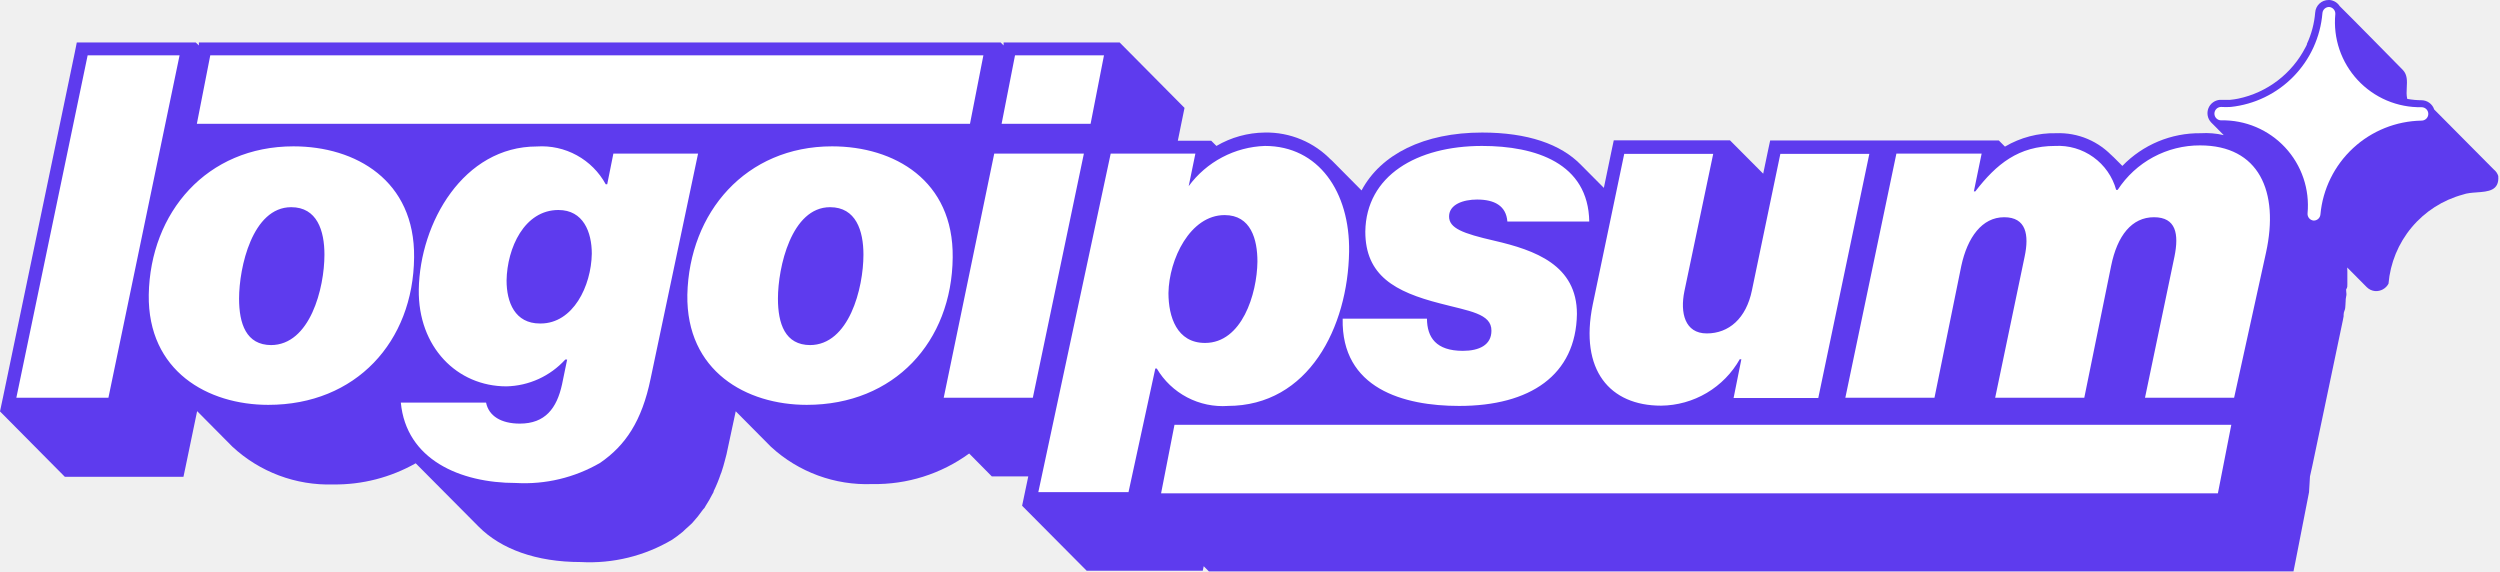
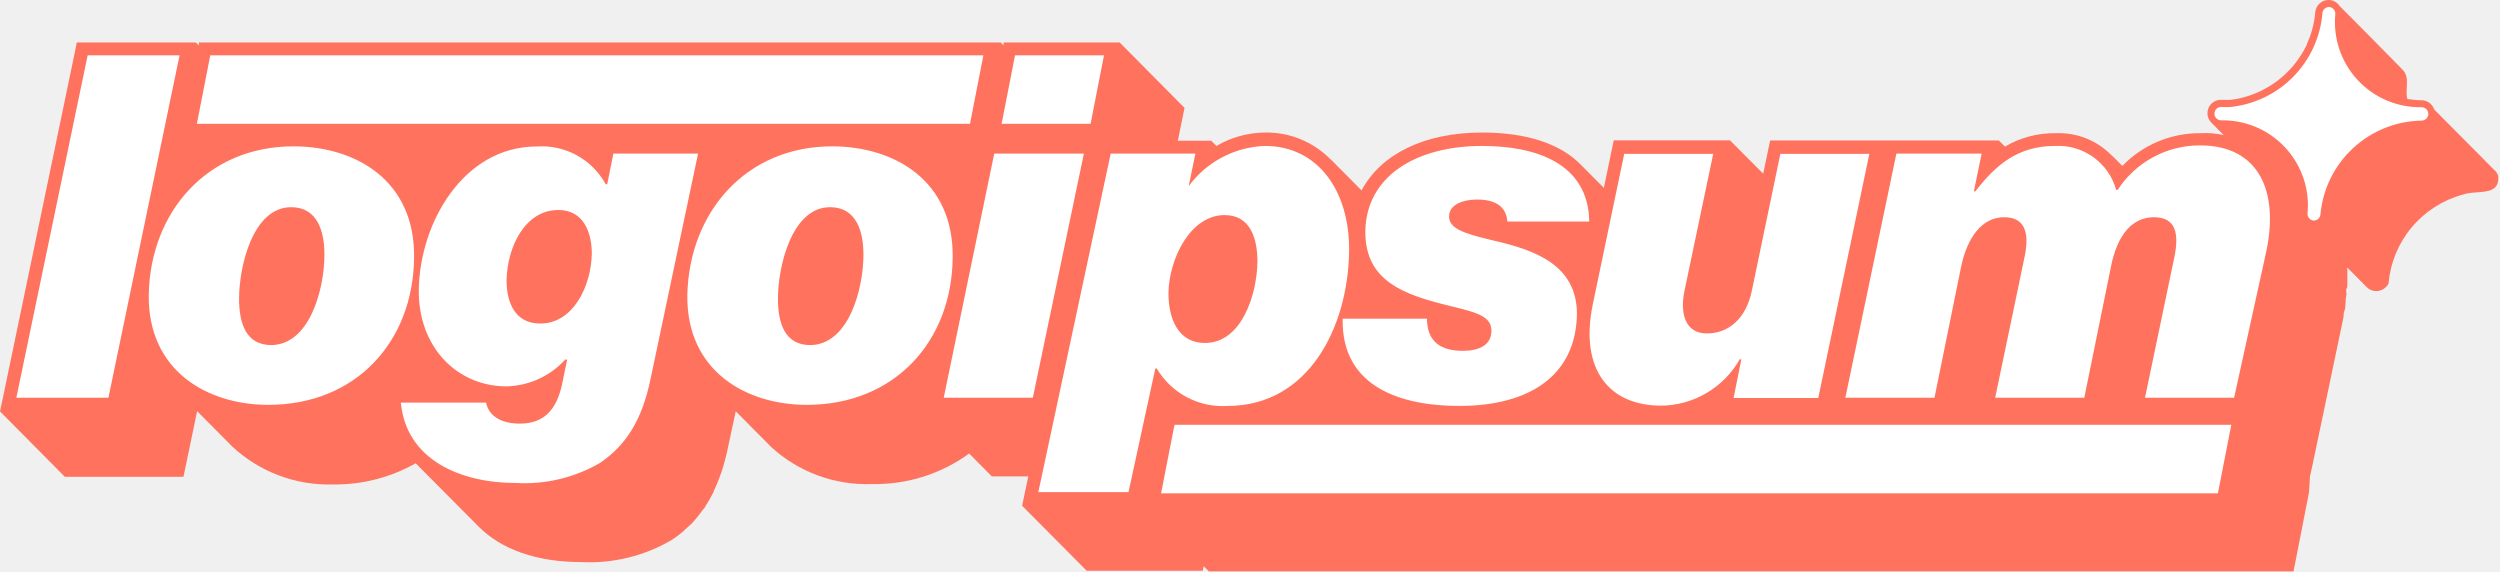
<svg xmlns="http://www.w3.org/2000/svg" id="logo-78" width="175" height="40" viewBox="0 0 175 40" fill="none">
-   <path class="ccustom" d="M170.394 7.664L174.568 11.867C174.714 11.983 174.822 12.14 174.878 12.317C174.963 13.351 174.18 13.408 173.38 13.466C173.034 13.491 172.685 13.516 172.402 13.621C170.998 14.001 169.746 14.803 168.815 15.919C167.883 17.035 167.318 18.411 167.195 19.859C167.105 20.027 166.969 20.164 166.802 20.256C166.636 20.347 166.447 20.389 166.257 20.375C166.037 20.356 165.831 20.259 165.675 20.103L164.305 18.724C164.315 18.818 164.315 18.912 164.315 18.987V19.897C164.315 19.954 164.317 20.01 164.31 20.065C164.301 20.127 164.28 20.189 164.231 20.253V20.338C164.231 20.381 164.236 20.421 164.241 20.462C164.251 20.545 164.262 20.631 164.231 20.75C164.201 20.862 164.198 20.992 164.194 21.109C164.193 21.178 164.191 21.242 164.184 21.294C164.174 21.367 164.174 21.445 164.168 21.522C164.162 21.595 164.15 21.667 164.118 21.735C164.074 21.831 164.059 21.922 164.055 22.014C164.052 22.058 164.052 22.103 164.052 22.148L163.996 22.439L161.867 32.589L161.698 33.349L161.632 34.456L160.694 39.249L160.544 40H84.625L84.259 39.634L84.193 39.953H76.069L71.548 35.403L71.979 33.349H69.428L67.842 31.745C65.875 33.178 63.493 33.928 61.06 33.884C58.444 33.987 55.894 33.049 53.968 31.276L51.501 28.79L50.966 31.285C50.901 31.642 50.816 31.979 50.722 32.308L50.638 32.617L50.497 33.068C50.486 33.107 50.47 33.144 50.45 33.18C50.311 33.594 50.145 33.998 49.953 34.39C49.958 34.405 49.958 34.422 49.953 34.437C49.928 34.489 49.9 34.539 49.869 34.587C49.727 34.867 49.571 35.14 49.4 35.403C49.368 35.451 49.34 35.502 49.315 35.553L49.212 35.666C48.983 35.995 48.732 36.308 48.462 36.604C48.387 36.678 48.313 36.748 48.238 36.816C48.161 36.886 48.083 36.955 48.002 37.026L47.795 37.223C47.665 37.331 47.532 37.436 47.396 37.536C47.284 37.619 47.17 37.699 47.054 37.777C45.121 38.922 42.891 39.467 40.647 39.343C37.552 39.343 35.075 38.443 33.508 36.867L29.099 32.43C27.338 33.426 25.344 33.938 23.321 33.912C20.713 33.992 18.178 33.042 16.266 31.266L13.799 28.78L13.002 32.617L12.842 33.377H4.54L0 28.799L0.235 27.692L5.225 3.724L5.375 2.974H13.705L13.921 3.18V2.974H70.047L70.253 3.18V2.974H78.377L82.917 7.552L82.692 8.649L82.448 9.85H84.784L85.15 10.216C86.178 9.613 87.345 9.29 88.537 9.278C89.413 9.26 90.282 9.427 91.09 9.766C91.898 10.105 92.626 10.61 93.227 11.248L93.105 11.107L95.309 13.33C96.651 10.807 99.662 9.278 103.752 9.278C106.923 9.278 109.259 10.084 110.675 11.548L112.27 13.152L112.805 10.572L112.964 9.822H121.097L123.424 12.158L123.752 10.582L123.912 9.831H139.916L140.347 10.263C141.431 9.623 142.672 9.298 143.931 9.325C144.688 9.295 145.442 9.434 146.14 9.73C146.837 10.027 147.46 10.475 147.964 11.041C147.938 11.012 147.913 10.982 147.888 10.953C147.843 10.899 147.798 10.847 147.75 10.798L148.565 11.614C149.275 10.878 150.129 10.296 151.072 9.902C152.016 9.509 153.03 9.312 154.052 9.325C154.595 9.291 155.137 9.337 155.663 9.46L154.775 8.565C154.654 8.435 154.572 8.274 154.539 8.1C154.506 7.926 154.523 7.746 154.587 7.581C154.652 7.417 154.762 7.273 154.905 7.169C155.048 7.064 155.217 7.001 155.394 6.989H156.107C156.299 6.97 156.49 6.942 156.679 6.904C157.676 6.695 158.614 6.266 159.425 5.65C160.237 5.033 160.901 4.244 161.37 3.34C161.411 3.27 161.448 3.198 161.482 3.124V3.077C161.805 2.382 162.001 1.636 162.064 0.872C162.08 0.635 162.187 0.413 162.361 0.251C162.535 0.089 162.764 -0.001 163.002 2.72188e-06H163.077C163.219 0.014 163.357 0.059 163.479 0.134C163.601 0.209 163.704 0.311 163.781 0.432C164.456 1.088 168.208 4.906 168.208 4.906C168.521 5.242 168.498 5.679 168.474 6.12C168.459 6.394 168.444 6.669 168.508 6.923C168.679 6.954 168.852 6.977 169.024 6.993C169.19 7.008 169.356 7.016 169.522 7.017C169.716 7.021 169.905 7.085 170.061 7.201C170.217 7.317 170.334 7.479 170.394 7.664Z" fill="#5e3bee" />
+   <path class="ccustom" d="M170.394 7.664L174.568 11.867C174.714 11.983 174.822 12.14 174.878 12.317C174.963 13.351 174.18 13.408 173.38 13.466C173.034 13.491 172.685 13.516 172.402 13.621C170.998 14.001 169.746 14.803 168.815 15.919C167.883 17.035 167.318 18.411 167.195 19.859C167.105 20.027 166.969 20.164 166.802 20.256C166.636 20.347 166.447 20.389 166.257 20.375C166.037 20.356 165.831 20.259 165.675 20.103L164.305 18.724C164.315 18.818 164.315 18.912 164.315 18.987V19.897C164.315 19.954 164.317 20.01 164.31 20.065C164.301 20.127 164.28 20.189 164.231 20.253V20.338C164.231 20.381 164.236 20.421 164.241 20.462C164.251 20.545 164.262 20.631 164.231 20.75C164.201 20.862 164.198 20.992 164.194 21.109C164.193 21.178 164.191 21.242 164.184 21.294C164.174 21.367 164.174 21.445 164.168 21.522C164.162 21.595 164.15 21.667 164.118 21.735C164.074 21.831 164.059 21.922 164.055 22.014C164.052 22.058 164.052 22.103 164.052 22.148L163.996 22.439L161.867 32.589L161.698 33.349L161.632 34.456L160.694 39.249L160.544 40H84.625L84.259 39.634L84.193 39.953H76.069L71.548 35.403L71.979 33.349H69.428L67.842 31.745C65.875 33.178 63.493 33.928 61.06 33.884C58.444 33.987 55.894 33.049 53.968 31.276L51.501 28.79L50.966 31.285C50.901 31.642 50.816 31.979 50.722 32.308L50.638 32.617L50.497 33.068C50.486 33.107 50.47 33.144 50.45 33.18C50.311 33.594 50.145 33.998 49.953 34.39C49.958 34.405 49.958 34.422 49.953 34.437C49.928 34.489 49.9 34.539 49.869 34.587C49.727 34.867 49.571 35.14 49.4 35.403C49.368 35.451 49.34 35.502 49.315 35.553L49.212 35.666C48.983 35.995 48.732 36.308 48.462 36.604C48.387 36.678 48.313 36.748 48.238 36.816C48.161 36.886 48.083 36.955 48.002 37.026L47.795 37.223C47.665 37.331 47.532 37.436 47.396 37.536C47.284 37.619 47.17 37.699 47.054 37.777C45.121 38.922 42.891 39.467 40.647 39.343C37.552 39.343 35.075 38.443 33.508 36.867L29.099 32.43C27.338 33.426 25.344 33.938 23.321 33.912C20.713 33.992 18.178 33.042 16.266 31.266L13.799 28.78L13.002 32.617L12.842 33.377H4.54L0 28.799L0.235 27.692L5.225 3.724L5.375 2.974H13.705L13.921 3.18V2.974H70.047L70.253 3.18V2.974H78.377L82.917 7.552L82.692 8.649L82.448 9.85H84.784L85.15 10.216C86.178 9.613 87.345 9.29 88.537 9.278C89.413 9.26 90.282 9.427 91.09 9.766C91.898 10.105 92.626 10.61 93.227 11.248L93.105 11.107L95.309 13.33C96.651 10.807 99.662 9.278 103.752 9.278C106.923 9.278 109.259 10.084 110.675 11.548L112.27 13.152L112.805 10.572L112.964 9.822H121.097L123.424 12.158L123.752 10.582L123.912 9.831H139.916L140.347 10.263C141.431 9.623 142.672 9.298 143.931 9.325C144.688 9.295 145.442 9.434 146.14 9.73C146.837 10.027 147.46 10.475 147.964 11.041C147.938 11.012 147.913 10.982 147.888 10.953C147.843 10.899 147.798 10.847 147.75 10.798L148.565 11.614C149.275 10.878 150.129 10.296 151.072 9.902C152.016 9.509 153.03 9.312 154.052 9.325C154.595 9.291 155.137 9.337 155.663 9.46L154.775 8.565C154.654 8.435 154.572 8.274 154.539 8.1C154.506 7.926 154.523 7.746 154.587 7.581C154.652 7.417 154.762 7.273 154.905 7.169C155.048 7.064 155.217 7.001 155.394 6.989H156.107C156.299 6.97 156.49 6.942 156.679 6.904C157.676 6.695 158.614 6.266 159.425 5.65C160.237 5.033 160.901 4.244 161.37 3.34C161.411 3.27 161.448 3.198 161.482 3.124V3.077C161.805 2.382 162.001 1.636 162.064 0.872C162.08 0.635 162.187 0.413 162.361 0.251C162.535 0.089 162.764 -0.001 163.002 2.72188e-06H163.077C163.219 0.014 163.357 0.059 163.479 0.134C163.601 0.209 163.704 0.311 163.781 0.432C164.456 1.088 168.208 4.906 168.208 4.906C168.521 5.242 168.498 5.679 168.474 6.12C168.459 6.394 168.444 6.669 168.508 6.923C168.679 6.954 168.852 6.977 169.024 6.993C169.19 7.008 169.356 7.016 169.522 7.017C169.716 7.021 169.905 7.085 170.061 7.201C170.217 7.317 170.334 7.479 170.394 7.664Z" fill="#ff725e" />
  <path d="M42.936 10.751H48.865L45.544 26.501C44.934 29.484 43.771 31.191 42.007 32.401C40.224 33.437 38.175 33.926 36.116 33.809C32.195 33.809 28.433 32.167 28.058 28.18H34.024C34.212 29.118 35.075 29.653 36.388 29.653C38.161 29.653 38.977 28.584 39.343 26.904L39.7 25.169H39.568C39.045 25.744 38.41 26.207 37.702 26.53C36.994 26.852 36.228 27.028 35.45 27.045C31.998 27.045 29.259 24.296 29.315 20.272C29.39 15.582 32.448 10.253 37.58 10.253C38.552 10.188 39.523 10.402 40.377 10.871C41.232 11.34 41.934 12.043 42.401 12.899H42.505L42.936 10.751ZM37.842 22.645C40.122 22.645 41.388 20.019 41.426 17.758C41.426 16.248 40.835 14.7 39.09 14.7C36.707 14.7 35.497 17.355 35.46 19.634C35.46 21.173 36.051 22.645 37.795 22.645M104.4 23.152C104.4 24.156 103.536 24.559 102.401 24.559C100.525 24.559 99.897 23.621 99.887 22.308H93.987C93.884 27.204 98.255 28.415 102.139 28.415C107.101 28.415 110.319 26.266 110.385 21.979C110.385 18.555 107.467 17.514 104.597 16.848C102.392 16.341 101.426 15.976 101.435 15.141C101.445 14.306 102.43 13.968 103.396 13.968C104.606 13.968 105.431 14.4 105.516 15.507H111.248C111.182 11.416 107.495 10.216 103.743 10.216C99.184 10.216 95.628 12.289 95.572 16.21C95.572 19.296 97.655 20.431 100.797 21.238C102.814 21.773 104.418 21.942 104.4 23.152ZM148.236 13.293H148.133C147.878 12.369 147.314 11.56 146.536 11.001C145.758 10.441 144.812 10.164 143.855 10.216C141.304 10.216 139.747 11.482 138.274 13.396H138.171L138.715 10.751H132.748L129.174 27.842H135.413L137.289 18.621C137.72 16.613 138.743 15.206 140.291 15.206C141.839 15.206 142.045 16.445 141.726 17.955L139.662 27.842H145.9L147.777 18.621C148.208 16.482 149.231 15.206 150.778 15.206C152.326 15.206 152.533 16.379 152.214 17.955L150.15 27.842H156.388L158.621 17.683C159.559 13.396 158.124 10.178 154.006 10.178C152.86 10.174 151.732 10.456 150.724 11C149.716 11.544 148.861 12.332 148.236 13.293ZM1.144 27.842H7.589L12.57 3.874H6.135L1.144 27.842ZM20.544 10.244C24.897 10.244 29.052 12.627 28.987 18.021C28.93 23.921 24.916 28.34 18.78 28.34C14.559 28.34 10.338 25.994 10.413 20.628C10.516 14.869 14.475 10.244 20.544 10.244ZM18.959 24.156C21.707 24.156 22.711 20.169 22.711 17.824C22.711 16.145 22.195 14.503 20.384 14.503C17.664 14.503 16.735 18.724 16.735 20.901C16.735 22.645 17.223 24.156 18.996 24.156M14.719 3.874L13.78 8.668H67.899L68.837 3.874H14.719ZM58.246 10.244C62.598 10.244 66.754 12.627 66.689 18.021C66.632 23.921 62.608 28.34 56.473 28.34C52.251 28.34 48.03 25.994 48.114 20.628C48.246 14.869 52.204 10.244 58.246 10.244ZM56.688 24.156C59.437 24.156 60.441 20.169 60.441 17.824C60.441 16.145 59.916 14.503 58.105 14.503C55.394 14.503 54.456 18.724 54.456 20.901C54.456 22.645 54.944 24.156 56.726 24.156M71.051 3.874L70.112 8.668H76.341L77.279 3.874H71.051ZM66.06 27.842H72.298L75.872 10.751H69.597L66.06 27.842ZM85.966 28.415C84.973 28.485 83.98 28.278 83.099 27.815C82.217 27.353 81.482 26.654 80.975 25.797H80.872L78.996 34.447H72.683L77.749 10.751H83.677L83.208 13.03C83.827 12.188 84.629 11.497 85.554 11.01C86.478 10.522 87.501 10.251 88.546 10.216C92.298 10.216 94.503 13.433 94.437 17.617C94.353 22.88 91.623 28.415 85.929 28.415H85.966ZM85.722 15.056C83.311 15.056 81.829 18.143 81.792 20.516C81.792 22.167 82.373 24.006 84.353 24.006C86.932 24.006 87.992 20.591 88.02 18.311C88.02 16.764 87.57 15.056 85.722 15.056ZM121.792 25.15H121.895L121.351 27.861H127.279L130.854 10.769H124.625L122.636 20.319C122.233 22.298 121.013 23.34 119.475 23.34C117.936 23.34 117.598 21.895 117.908 20.385L119.925 10.769H113.696L111.491 21.323C110.553 25.919 112.692 28.396 116.276 28.396C117.401 28.385 118.504 28.077 119.472 27.504C120.44 26.931 121.241 26.113 121.792 25.131V25.15ZM155.253 34.531L156.191 29.737H82.214L81.276 34.531H155.253Z" fill="white" />
  <path d="M161.96 15.441C161.899 15.436 161.839 15.419 161.784 15.391C161.728 15.363 161.679 15.325 161.639 15.277C161.599 15.23 161.569 15.176 161.55 15.117C161.531 15.058 161.524 14.996 161.529 14.934C161.607 14.099 161.508 13.256 161.238 12.462C160.968 11.668 160.533 10.939 159.961 10.324C159.39 9.71 158.695 9.223 157.923 8.895C157.15 8.568 156.317 8.407 155.478 8.424C155.354 8.424 155.235 8.375 155.147 8.287C155.059 8.199 155.009 8.079 155.009 7.955C155.009 7.831 155.059 7.711 155.147 7.623C155.235 7.535 155.354 7.486 155.478 7.486C155.703 7.5 155.929 7.5 156.154 7.486C157.82 7.308 159.372 6.556 160.543 5.357C161.715 4.159 162.431 2.589 162.57 0.919C162.58 0.802 162.633 0.692 162.72 0.612C162.807 0.532 162.921 0.487 163.039 0.488C163.101 0.493 163.161 0.509 163.216 0.538C163.271 0.566 163.32 0.604 163.36 0.651C163.401 0.698 163.431 0.753 163.45 0.812C163.469 0.871 163.476 0.933 163.471 0.994C163.393 1.829 163.492 2.671 163.761 3.465C164.031 4.258 164.465 4.986 165.035 5.601C165.606 6.215 166.299 6.702 167.07 7.031C167.842 7.359 168.674 7.52 169.512 7.505C169.636 7.505 169.756 7.554 169.844 7.642C169.932 7.73 169.981 7.849 169.981 7.974C169.981 8.098 169.932 8.217 169.844 8.305C169.756 8.393 169.636 8.443 169.512 8.443C167.73 8.472 166.021 9.159 164.714 10.371C163.407 11.583 162.593 13.235 162.43 15.009C162.42 15.127 162.367 15.237 162.28 15.317C162.193 15.397 162.079 15.441 161.96 15.441Z" fill="white" />
</svg>
